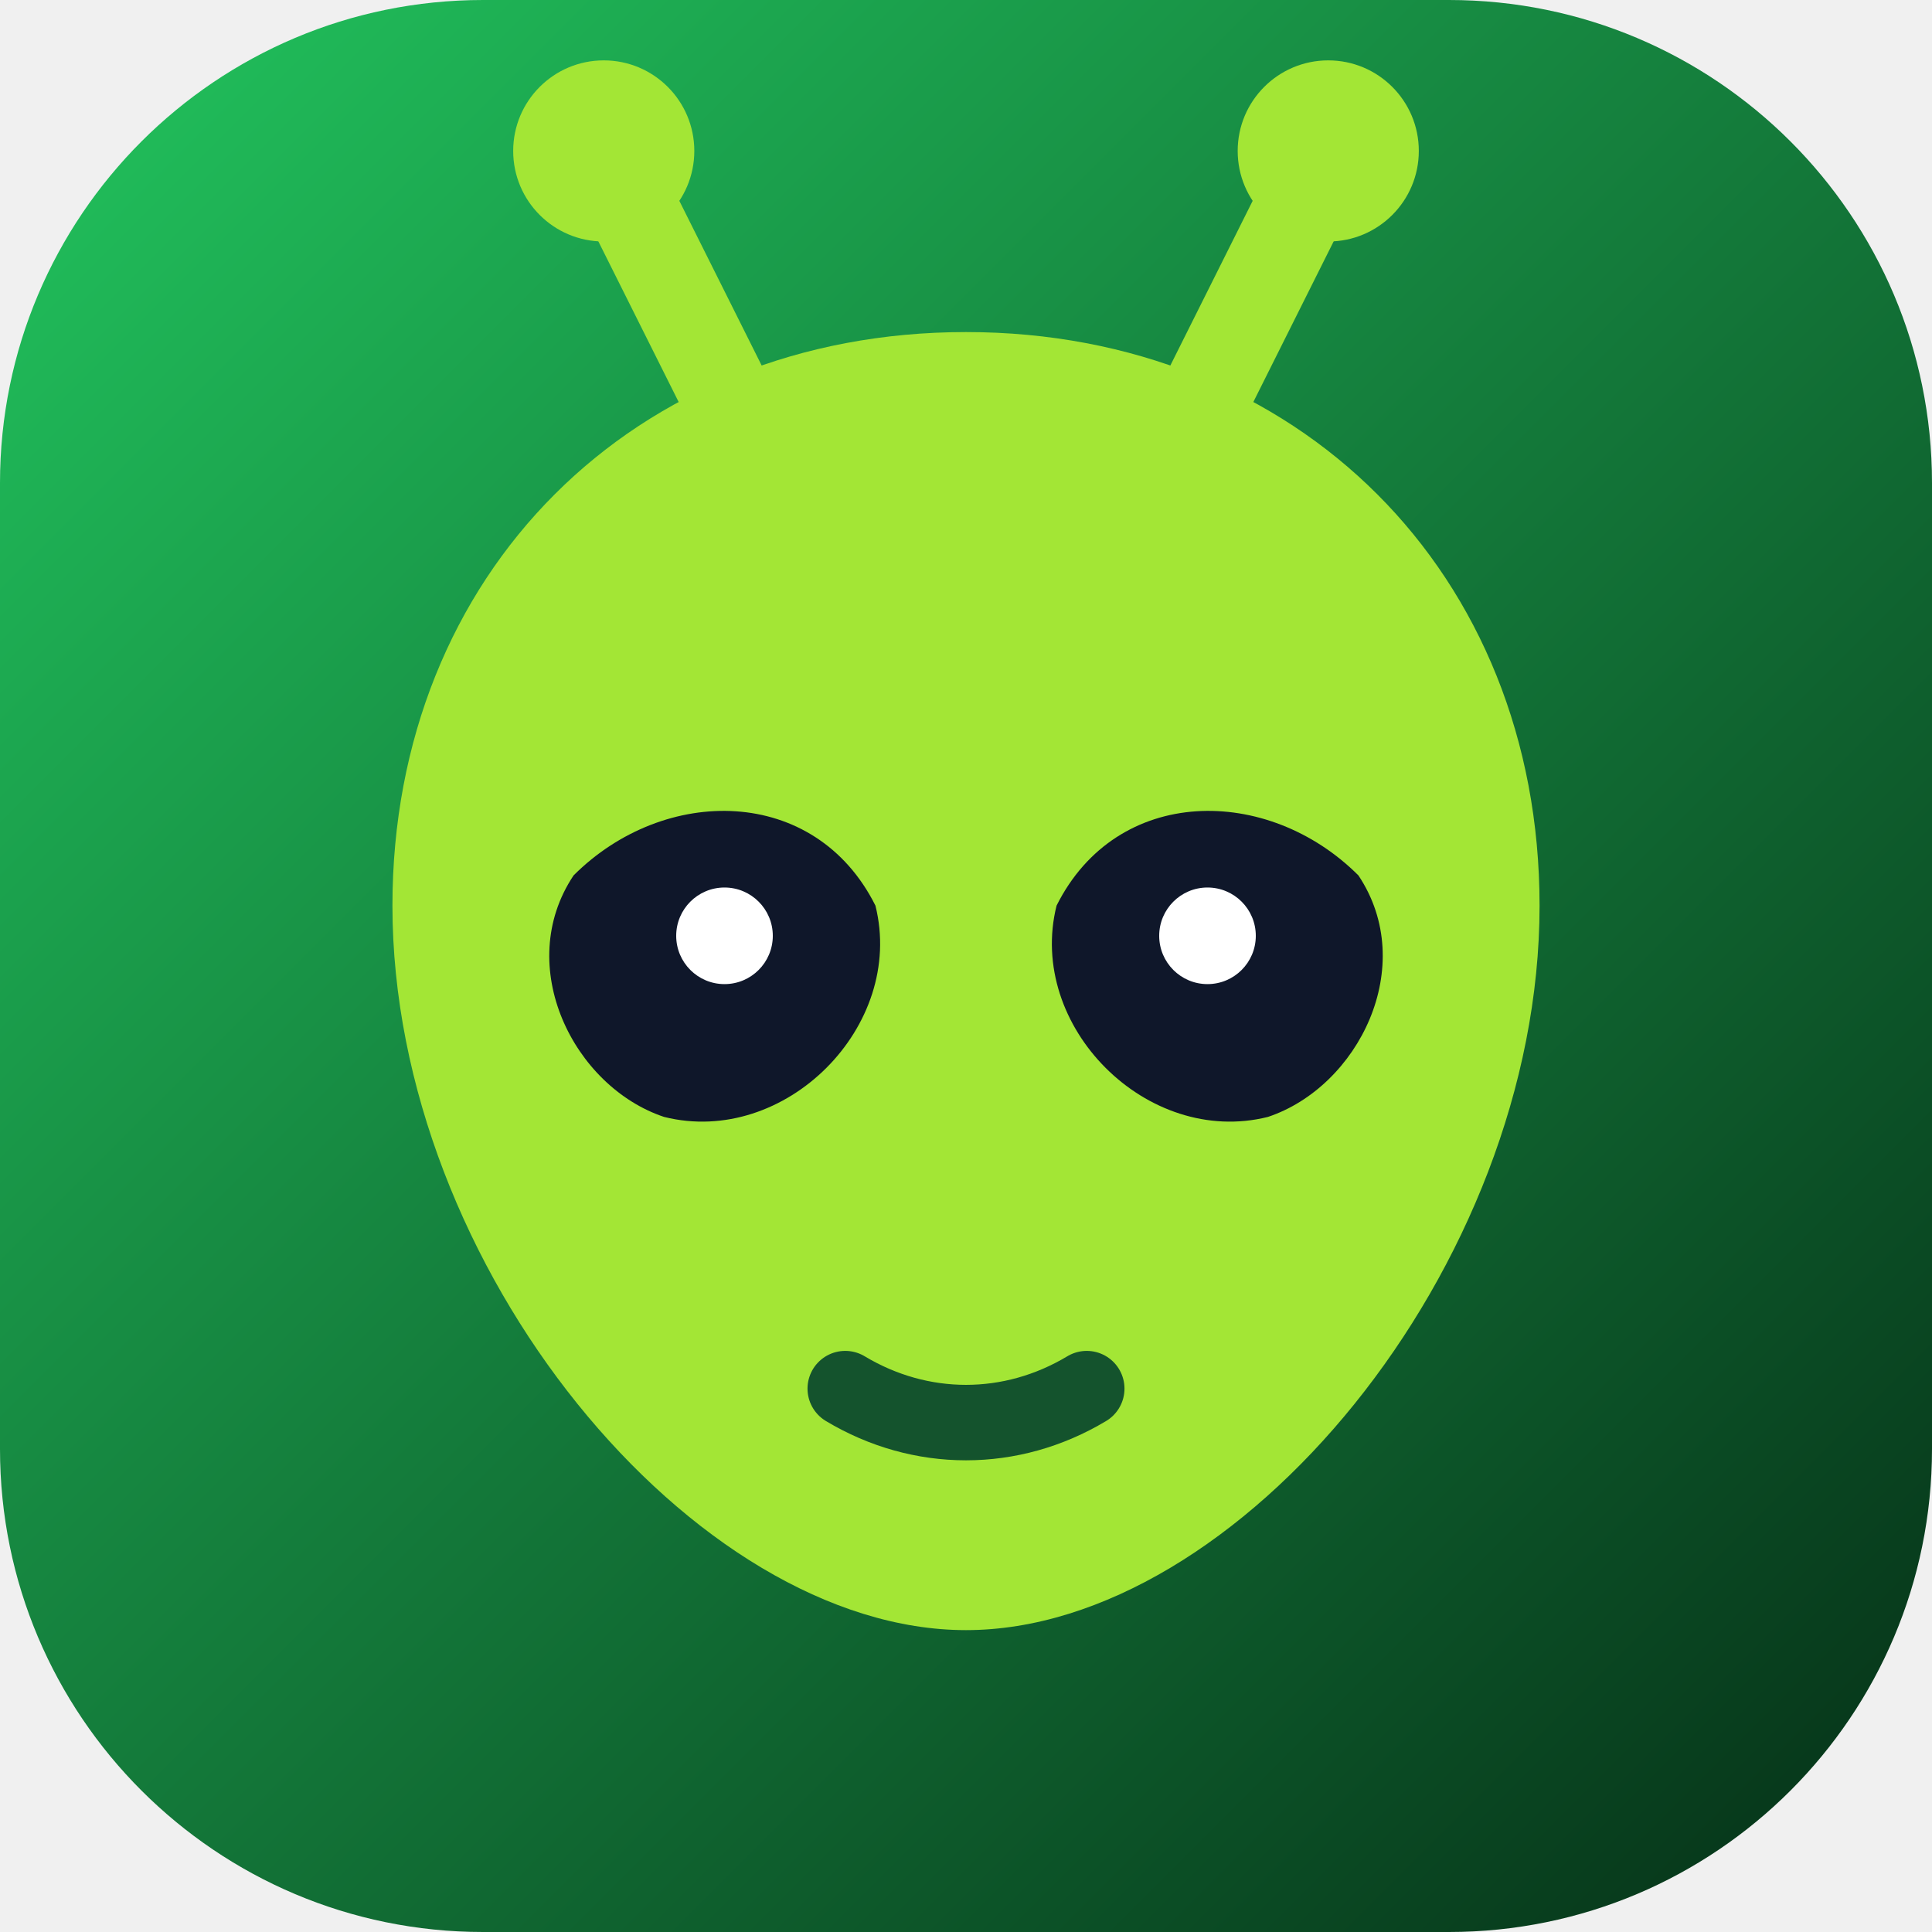
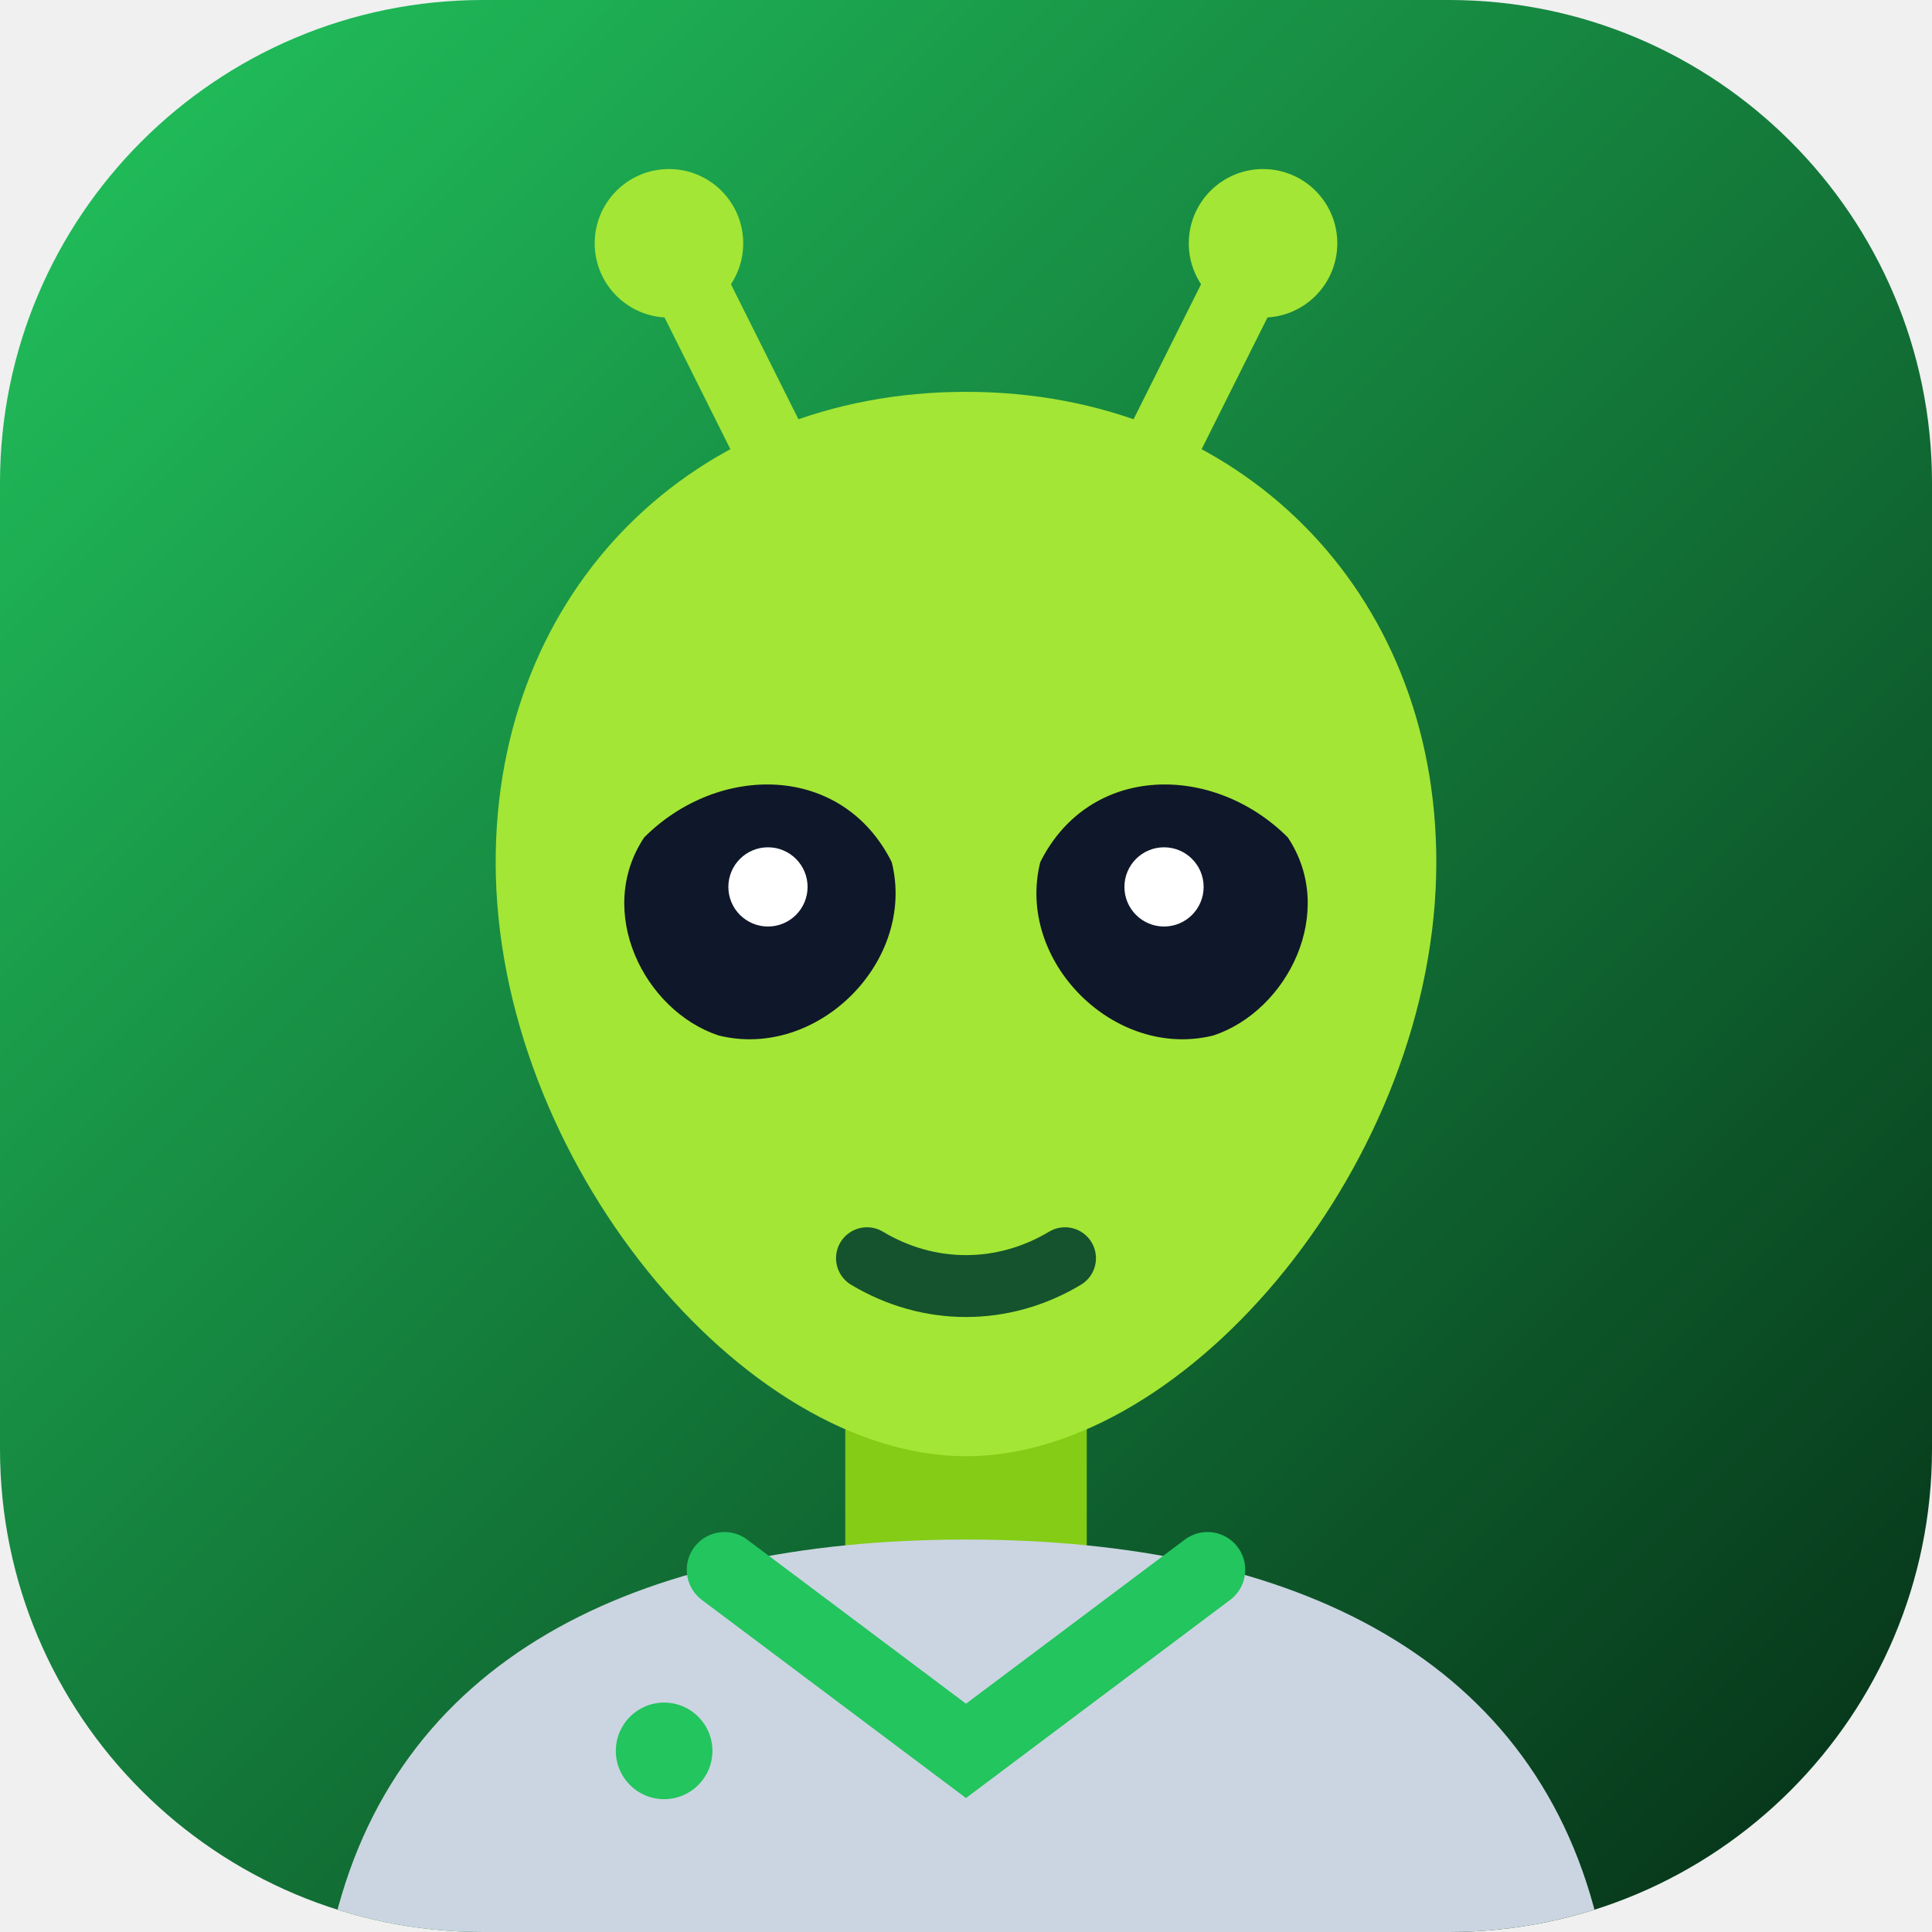
<svg xmlns="http://www.w3.org/2000/svg" viewBox="0 0 64 64" role="img" aria-label="Alien">
  <defs>
    <linearGradient id="bg" x1="0" y1="0" x2="1" y2="1">
      <stop offset="0" stop-color="#22c55e" />
      <stop offset="1" stop-color="#052e16" />
    </linearGradient>
+     <clipPath id="frame">
+       <rect width="64" height="64" rx="16" />
+     </clipPath>
  </defs>
  <rect width="64" height="64" rx="16" fill="url(#bg)" />
-   <path d="M24 13 20 5M40 13l4-8" stroke="#a3e635" stroke-width="3" stroke-linecap="round" />
-   <circle cx="20" cy="5" r="3" fill="#a3e635" />
-   <circle cx="44" cy="5" r="3" fill="#a3e635" />
-   <path d="M32 11c11 0 19 8 19 19 0 12-10 24-19 24s-19-12-19-24c0-11 8-19 19-19z" fill="#a3e635" />
-   <path d="M19 29c3-3 8-3 10 1 1 4-3 8-7 7-3-1-5-5-3-8zM45 29c-3-3-8-3-10 1-1 4 3 8 7 7 3-1 5-5 3-8z" fill="#0f172a" />
-   <circle cx="24" cy="31" r="1.6" fill="#fff" />
-   <circle cx="40" cy="31" r="1.6" fill="#fff" />
-   <path d="M28 46c2.5 1.5 5.5 1.5 8 0" stroke="#14532d" stroke-width="2.5" stroke-linecap="round" fill="none" />
+   <g clip-path="url(#frame)">
+     <rect x="28" y="42" width="8" height="12" fill="#84cc16" />
+     <path d="M11 64c2-9 10-13 21-13s19 4 21 13z" fill="#cbd5e1" />
+     <path d="M24 52l8 6 8-6" stroke="#22c55e" stroke-width="2.5" fill="none" stroke-linecap="round" />
+     <circle cx="22" cy="58" r="1.6" fill="#22c55e" />
+     <g transform="translate(5.76 3.96) scale(0.82)">
+       <path d="M24 13 20 5M40 13l4-8" stroke="#a3e635" stroke-width="3" stroke-linecap="round" />
+       <circle cx="20" cy="5" r="3" fill="#a3e635" />
+       <circle cx="44" cy="5" r="3" fill="#a3e635" />
+       <path d="M32 11c11 0 19 8 19 19 0 12-10 24-19 24s-19-12-19-24c0-11 8-19 19-19z" fill="#a3e635" />
+       <path d="M19 29c3-3 8-3 10 1 1 4-3 8-7 7-3-1-5-5-3-8zM45 29c-3-3-8-3-10 1-1 4 3 8 7 7 3-1 5-5 3-8z" fill="#0f172a" />
+       <circle cx="24" cy="31" r="1.6" fill="#fff" />
+       <circle cx="40" cy="31" r="1.6" fill="#fff" />
+       <path d="M28 46c2.5 1.5 5.5 1.5 8 0" stroke="#14532d" stroke-width="2.5" stroke-linecap="round" fill="none" />
+     </g>
+   </g>
</svg>
